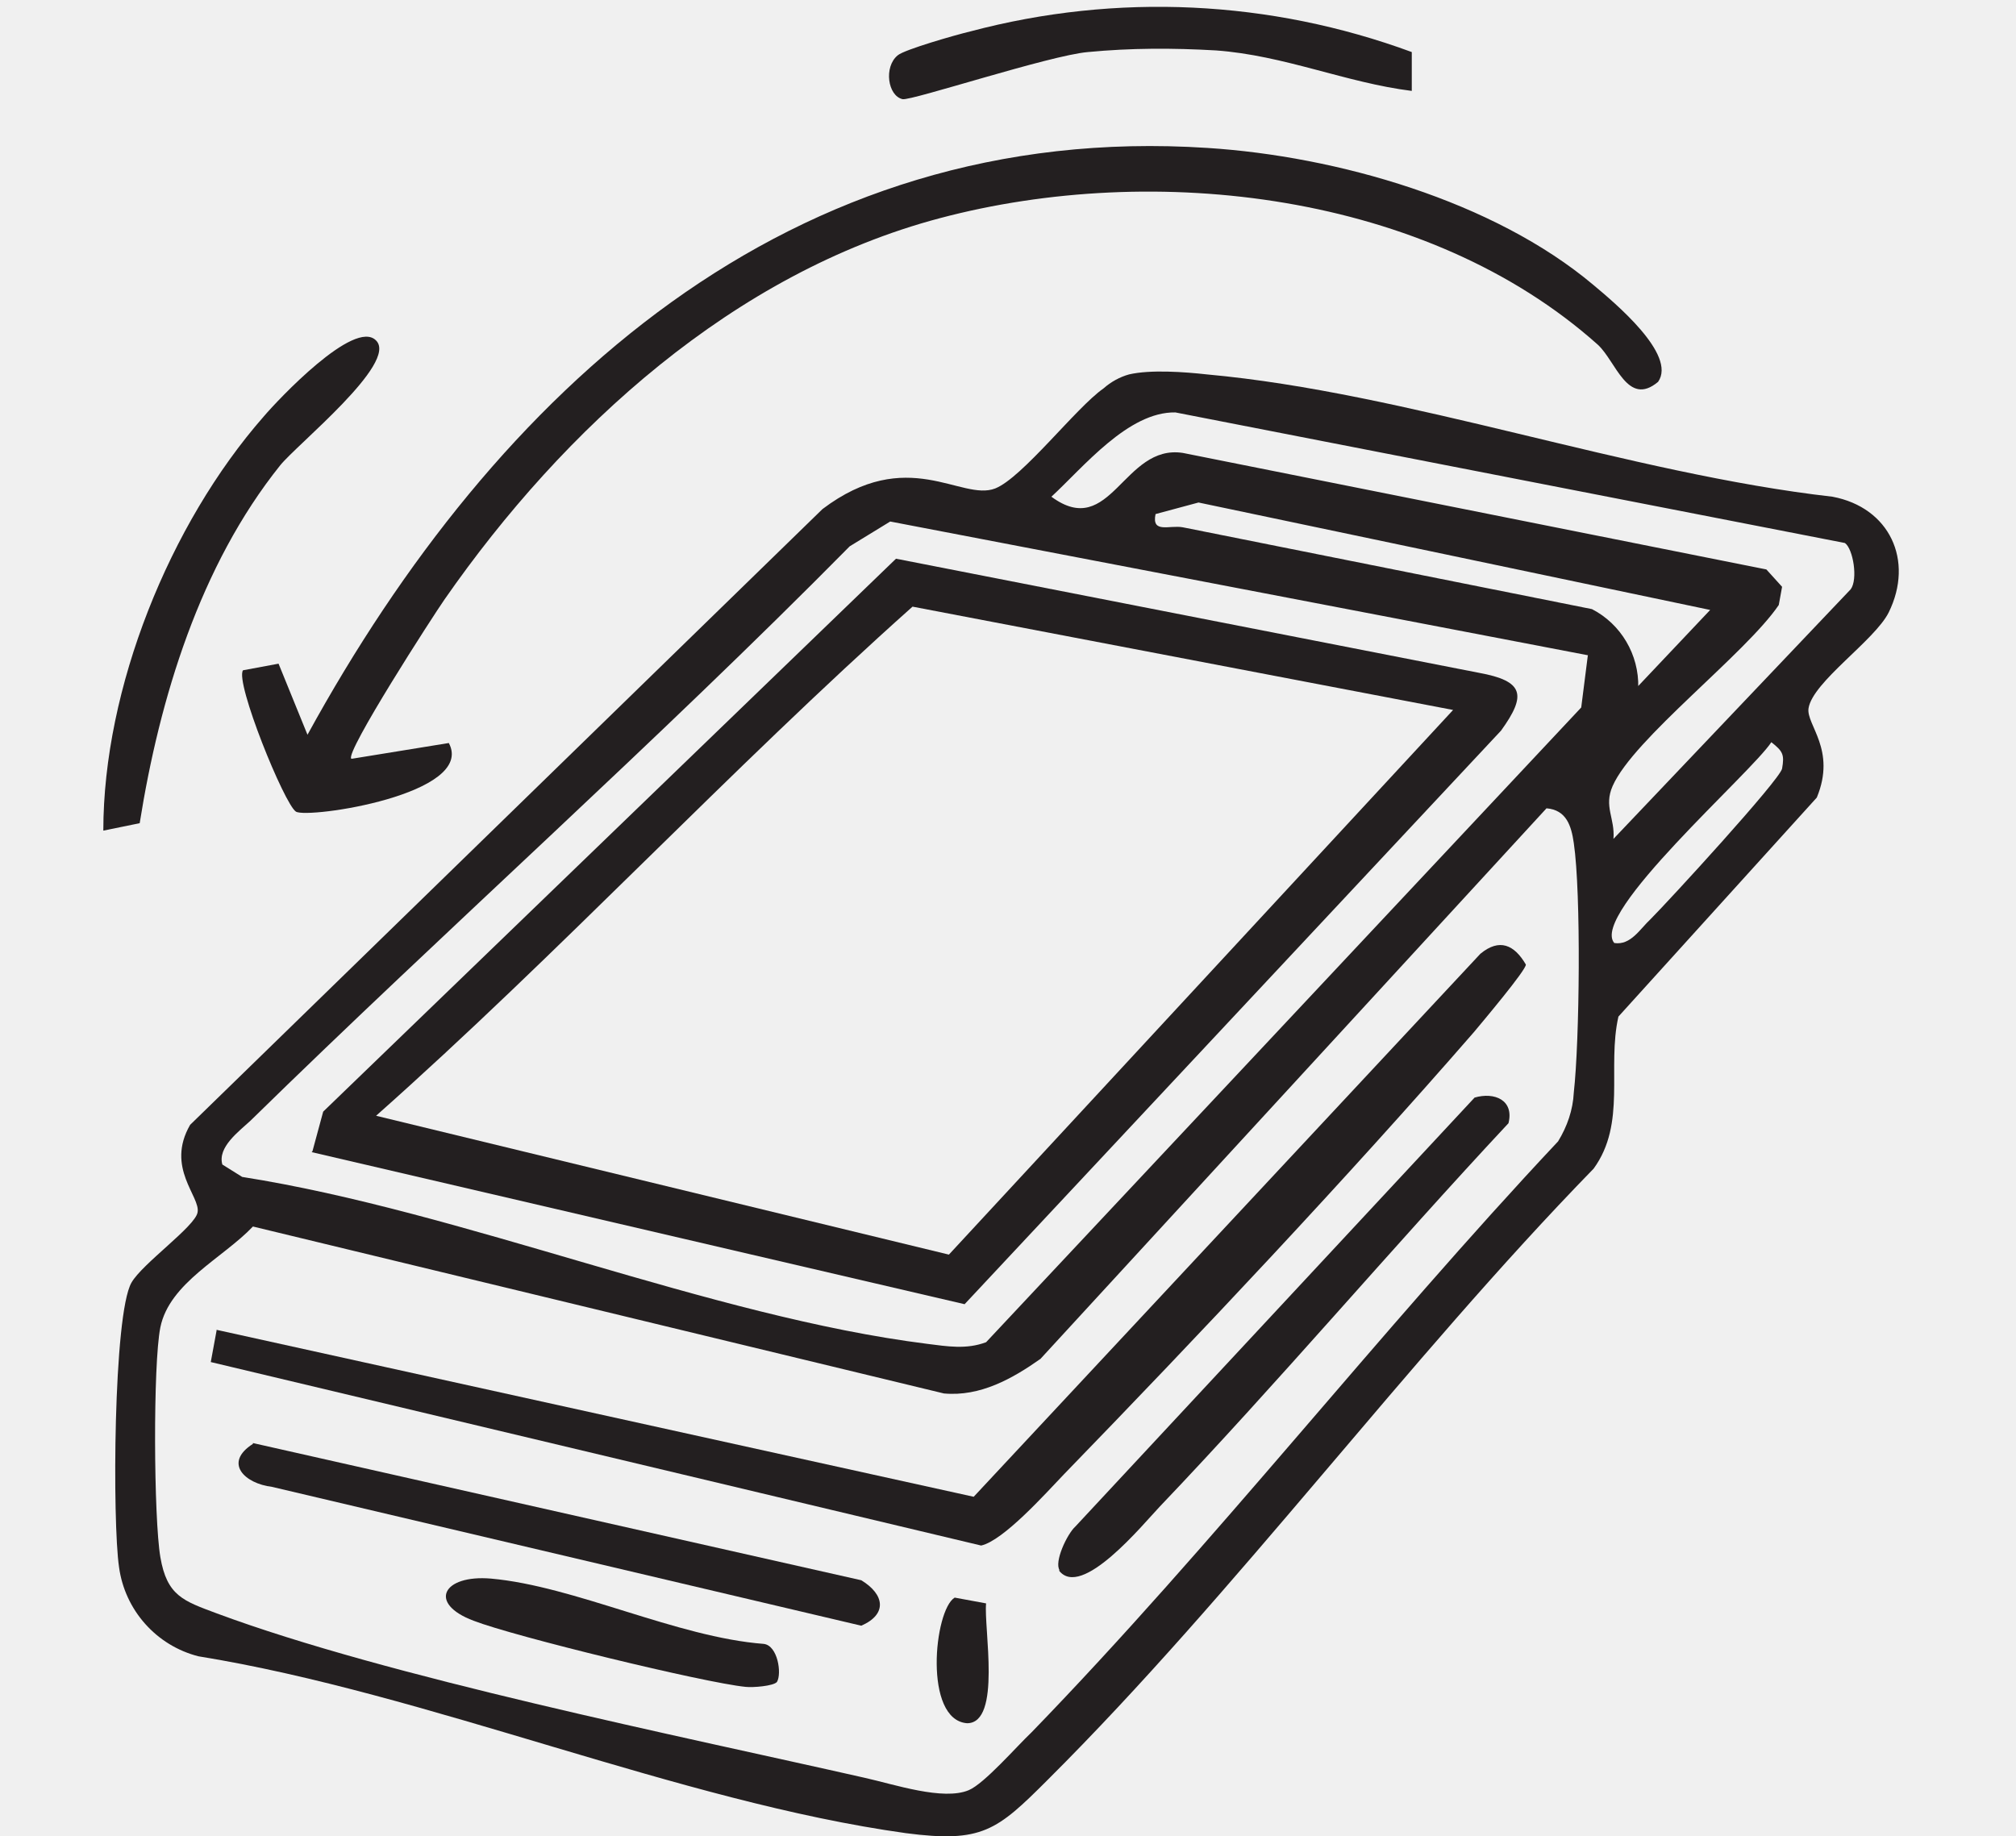
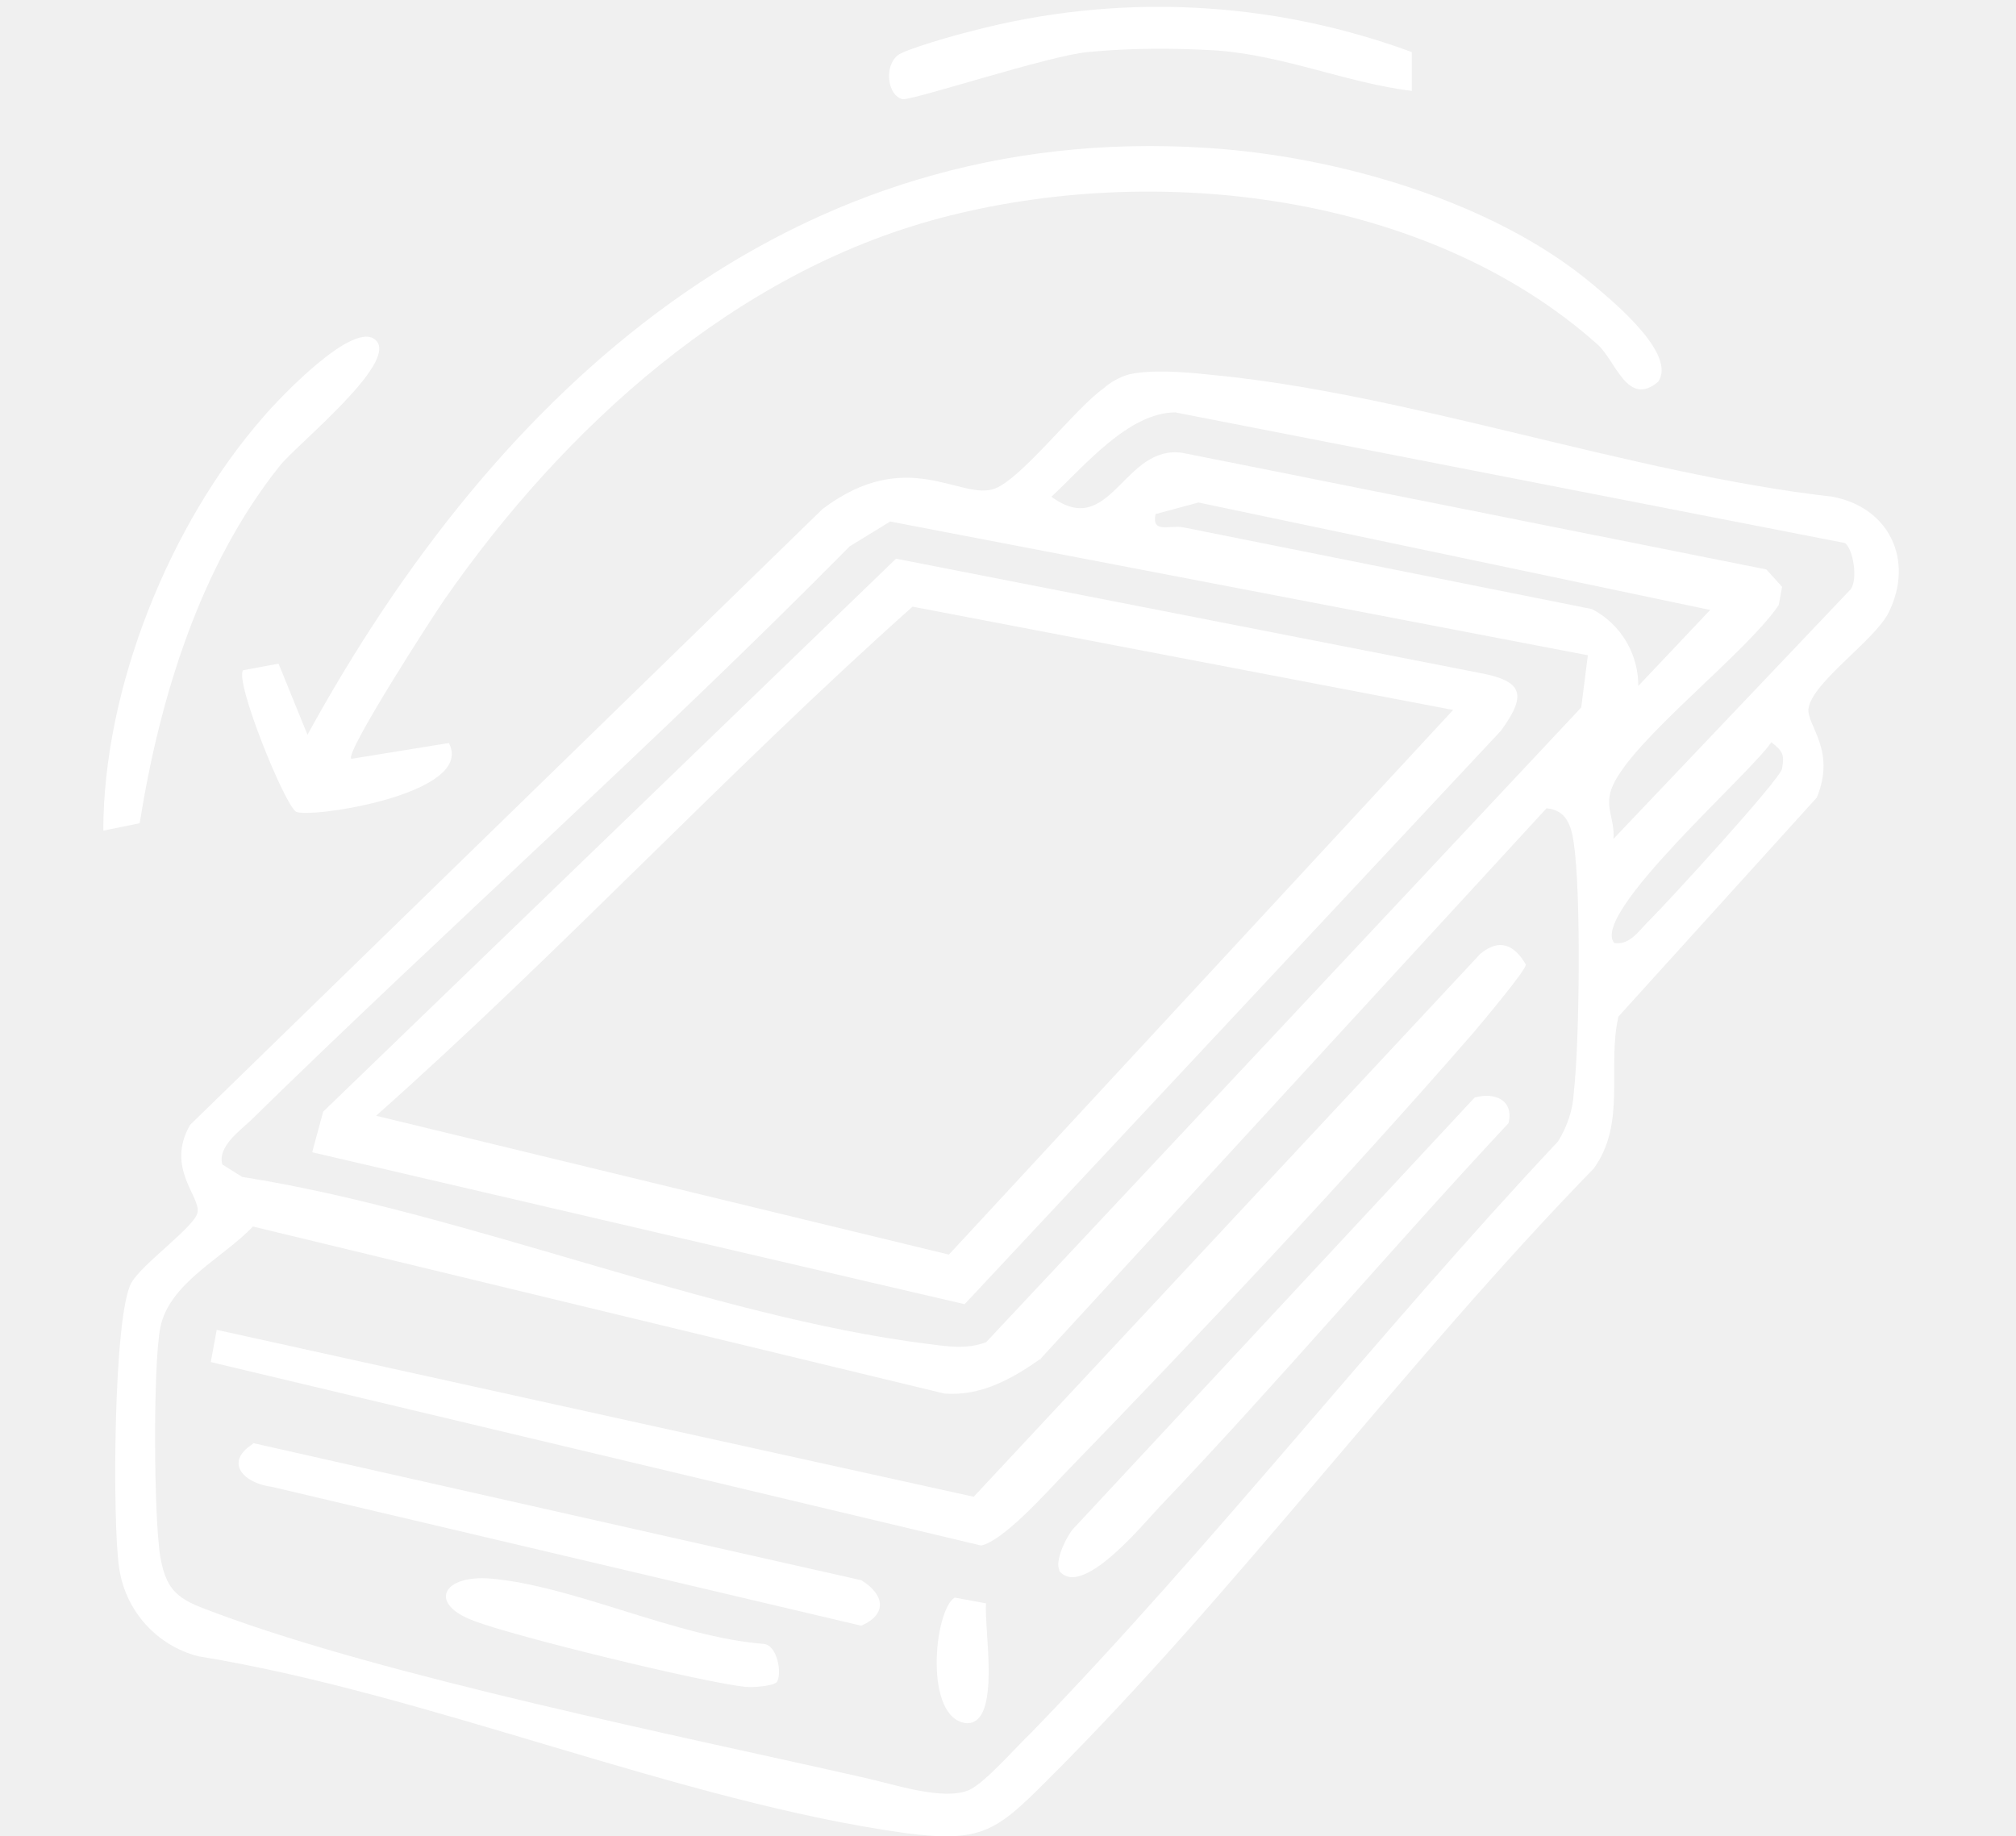
<svg xmlns="http://www.w3.org/2000/svg" id="Layer_1" version="1.1" viewBox="0 0 243.9 222.1">
  <defs>
    <style>
      .st0 {
-         fill: #231f20;
+         fill: #fff;
      }
    </style>
  </defs>
  <g id="Group_1632">
    <g id="Group_1631">
-       <path id="Path_77692" class="st0" d="M136.6,45.3c2.6-.6,6.7-.3,9.4,0,24.2,2.2,51.1,12,75.7,14.8,6.9,1.3,9.9,7.7,6.8,14-1.7,3.4-9.2,8.4-9.7,11.6-.3,2,3.4,5,1,10.8l-24,26.5c-1.4,6.2,1,12.9-3,18.4-22.7,23.3-43.2,51.2-66.1,74-6.1,6.1-7.9,7.6-17.1,6.4-27.4-3.8-57.8-16.9-85.6-21.4-5.1-1.3-8.9-5.6-9.6-10.8-.8-5.4-.7-30.5,1.5-34.4,1.3-2.3,7.7-6.8,8-8.5.4-1.9-3.9-5.4-.9-10.6L99.5,61.6c10.3-7.8,16.8-.9,20.9-2.5,3.3-1.3,9.8-9.8,13.1-12.1.9-.8,2-1.4,3.1-1.7M223.2,65.7l-81-15.8c-5.7-.1-11.1,6.6-15,10.2,7.2,5.3,8.7-6.4,15.9-5.3l70.6,14.1,1.9,2.1-.4,2.2c-4,5.9-17.6,16.2-20.1,21.9-1.1,2.5.3,3.9.1,6.4l28.7-30.2c.9-1.2.3-4.9-.7-5.6M198.2,83l8.7-9.2-61.9-13-5.2,1.4c-.5,2.4,1.7,1.3,3.3,1.6,16.5,3.3,33,6.6,49.5,9.9,3.5,1.8,5.7,5.5,5.6,9.5M192.2,79.3l-84.5-16.2-4.9,3c-23.5,23.8-48.6,46.1-72.5,69.5-1.4,1.3-4,3.2-3.4,5.3l2.4,1.5c26.7,4.2,56.6,16.9,82.9,20.2,2.4.3,4.7.7,7.1-.2l72-76.8.8-6.3ZM195.3,114.1c2,.3,3.1-1.7,4.4-2.9,2.2-2.2,15.6-16.8,15.9-18.2.3-1.7.1-2.1-1.3-3.2-2.4,3.7-22,20.8-19,24.3M125.9,164.4c-3.4,2.4-7.3,4.6-11.7,4.2l-83.6-20.2c-3.6,3.8-10.1,6.8-11.2,12.2-.9,4.5-.8,23.1,0,27.8.8,4.7,2.8,5.3,6.8,6.8,20.7,7.7,55.9,14.8,78.4,19.9,3.6.8,9.5,2.8,12.6,1.5,1.9-.8,5.8-5.3,7.6-7,22.1-22.8,41.9-48.3,63.7-71.5,1.1-1.8,1.8-3.8,1.9-5.9.7-6.2.9-24.1,0-30.2-.3-2.1-.9-4-3.3-4.2l-61.3,66.7Z" />
+       <path id="Path_77692" class="st0" d="M136.6,45.3c2.6-.6,6.7-.3,9.4,0,24.2,2.2,51.1,12,75.7,14.8,6.9,1.3,9.9,7.7,6.8,14-1.7,3.4-9.2,8.4-9.7,11.6-.3,2,3.4,5,1,10.8l-24,26.5c-1.4,6.2,1,12.9-3,18.4-22.7,23.3-43.2,51.2-66.1,74-6.1,6.1-7.9,7.6-17.1,6.4-27.4-3.8-57.8-16.9-85.6-21.4-5.1-1.3-8.9-5.6-9.6-10.8-.8-5.4-.7-30.5,1.5-34.4,1.3-2.3,7.7-6.8,8-8.5.4-1.9-3.9-5.4-.9-10.6L99.5,61.6c10.3-7.8,16.8-.9,20.9-2.5,3.3-1.3,9.8-9.8,13.1-12.1.9-.8,2-1.4,3.1-1.7M223.2,65.7l-81-15.8c-5.7,0-11.1,6.6-15,10.2,7.2,5.3,8.7-6.4,15.9-5.3l70.6,14.1,1.9,2.1-.4,2.2c-4,5.9-17.6,16.2-20.1,21.9-1.1,2.5.3,3.9.1,6.4l28.7-30.2c.9-1.2.3-4.9-.7-5.6M198.2,83l8.7-9.2-61.9-13-5.2,1.4c-.5,2.4,1.7,1.3,3.3,1.6,16.5,3.3,33,6.6,49.5,9.9,3.5,1.8,5.7,5.5,5.6,9.5M192.2,79.3l-84.5-16.2-4.9,3c-23.5,23.8-48.6,46.1-72.5,69.5-1.4,1.3-4,3.2-3.4,5.3l2.4,1.5c26.7,4.2,56.6,16.9,82.9,20.2,2.4.3,4.7.7,7.1-.2l72-76.8.8-6.3h.1ZM195.3,114.1c2,.3,3.1-1.7,4.4-2.9,2.2-2.2,15.6-16.8,15.9-18.2.3-1.7.1-2.1-1.3-3.2-2.4,3.7-22,20.8-19,24.3M125.9,164.4c-3.4,2.4-7.3,4.6-11.7,4.2l-83.6-20.2c-3.6,3.8-10.1,6.8-11.2,12.2-.9,4.5-.8,23.1,0,27.8s2.8,5.3,6.8,6.8c20.7,7.7,55.9,14.8,78.4,19.9,3.6.8,9.5,2.8,12.6,1.5,1.9-.8,5.8-5.3,7.6-7,22.1-22.8,41.9-48.3,63.7-71.5,1.1-1.8,1.8-3.8,1.9-5.9.7-6.2.9-24.1,0-30.2-.3-2.1-.9-4-3.3-4.2l-61.3,66.7h.1Z" />
      <path id="Path_77693" class="st0" d="M42.6,91.8l11.7-1.9c3.3,6.2-17.1,9.2-18.5,8.3-1.4-.9-7.4-15.7-6.4-17.1l4.3-.8,3.5,8.6C60,47.3,95.5,14.6,146.1,17.9c15.6,1,34.6,6.4,46.7,16.6,2.5,2.1,10.1,8.4,7.8,11.7-3.7,3.1-5.1-2.5-7.3-4.5-20.6-18.4-53.6-22.2-79.6-15.3-24.9,6.6-45.5,25.4-59.9,46.1-1.4,2-12.1,18.6-11.3,19.3" />
      <path id="Path_77694" class="st0" d="M45.5,41.2c2.7,2.7-9.6,12.6-11.6,15.1-9.7,12.1-14.6,28.2-17,43.3l-4.4.9c0-17.2,8-37.1,19.4-50.1,1.7-2,11-11.9,13.6-9.2" />
-       <path id="Path_77695" class="st0" d="M170.8,6.3v4.7c-8-1-15.4-4.3-23.7-4.9-5.2-.3-10.3-.3-15.5.2-4.6.4-21.3,5.9-22.4,5.7-1.8-.4-2.3-3.9-.6-5.3.8-.7,7.1-2.5,8.8-2.9C135.1-.9,153.7,0,170.8,6.3" />
-       <path id="Path_77696" class="st0" d="M26.2,160.9l91.6,20.2,61.3-65.7c2.3-1.9,4.1-1.1,5.5,1.3.1.6-5.3,7-6.3,8.2-15.3,17.6-33.3,36.7-49.6,53.5-2.2,2.3-7.3,8-10,8.6l-93.2-22.2.7-3.8Z" />
+       <path id="Path_77695" class="st0" d="M170.8,6.3v4.7c-8-1-15.4-4.3-23.7-4.9-5.2-.3-10.3-.3-15.5.2-4.6.4-21.3,5.9-22.4,5.7-1.8-.4-2.3-3.9-.6-5.3.8-.7,7.1-2.5,8.8-2.9,17.7-4.7,36.3-3.8,53.4,2.5" />
+       <path id="Path_77696" class="st0" d="M26.2,160.9l91.6,20.2,61.3-65.7c2.3-1.9,4.1-1.1,5.5,1.3.1.6-5.3,7-6.3,8.2-15.3,17.6-33.3,36.7-49.6,53.5-2.2,2.3-7.3,8-10,8.6l-93.2-22.2.7-3.8h0Z" />
      <path id="Path_77697" class="st0" d="M30.6,174.6l73.6,16.6c2.8,1.7,3.2,4.1,0,5.5l-71.3-16.8c-3.3-.4-5.9-2.9-2.3-5.2" />
      <path id="Path_77698" class="st0" d="M128.2,190c-.7-1,.9-4.4,1.9-5.3l48.3-51.9c2.4-.7,4.8.3,4.1,3.1-14.2,15.2-27.8,31.3-42.2,46.4-2,2.1-9.5,11.3-12.2,7.7" />
      <path id="Path_77699" class="st0" d="M94,203.5c-.4.5-2.9.7-3.8.6-5-.5-28-6.1-32.9-8-5.6-2.1-3.7-5.6,2.1-5.1,10.1.9,22.5,7.1,33,7.9,1.7.2,2.2,3.6,1.6,4.6" />
      <path id="Path_77700" class="st0" d="M119.3,194c-.3,2.9,1.9,14.5-2.3,14.5-5.3-.4-4-13.7-1.5-15.2l3.8.7Z" />
-       <path id="Path_77701" class="st0" d="M37.8,139.3l1.3-4.8,69.3-66.9,70.5,13.8c5.5,1,5.8,2.7,2.7,7l-64.9,69.4-79-18.4ZM175.8,85.9l-65.4-12.5c-22.2,19.8-42.7,41.9-64.9,61.6l69.3,16.8,61-65.9Z" />
+       <path id="Path_77701" class="st0" d="M37.8,139.3l1.3-4.8,69.3-66.9,70.5,13.8c5.5,1,5.8,2.7,2.7,7l-64.9,69.4-79-18.4h.1ZM175.8,85.9l-65.4-12.5c-22.2,19.8-42.7,41.9-64.9,61.6l69.3,16.8,61-65.9Z" />
    </g>
  </g>
</svg>
